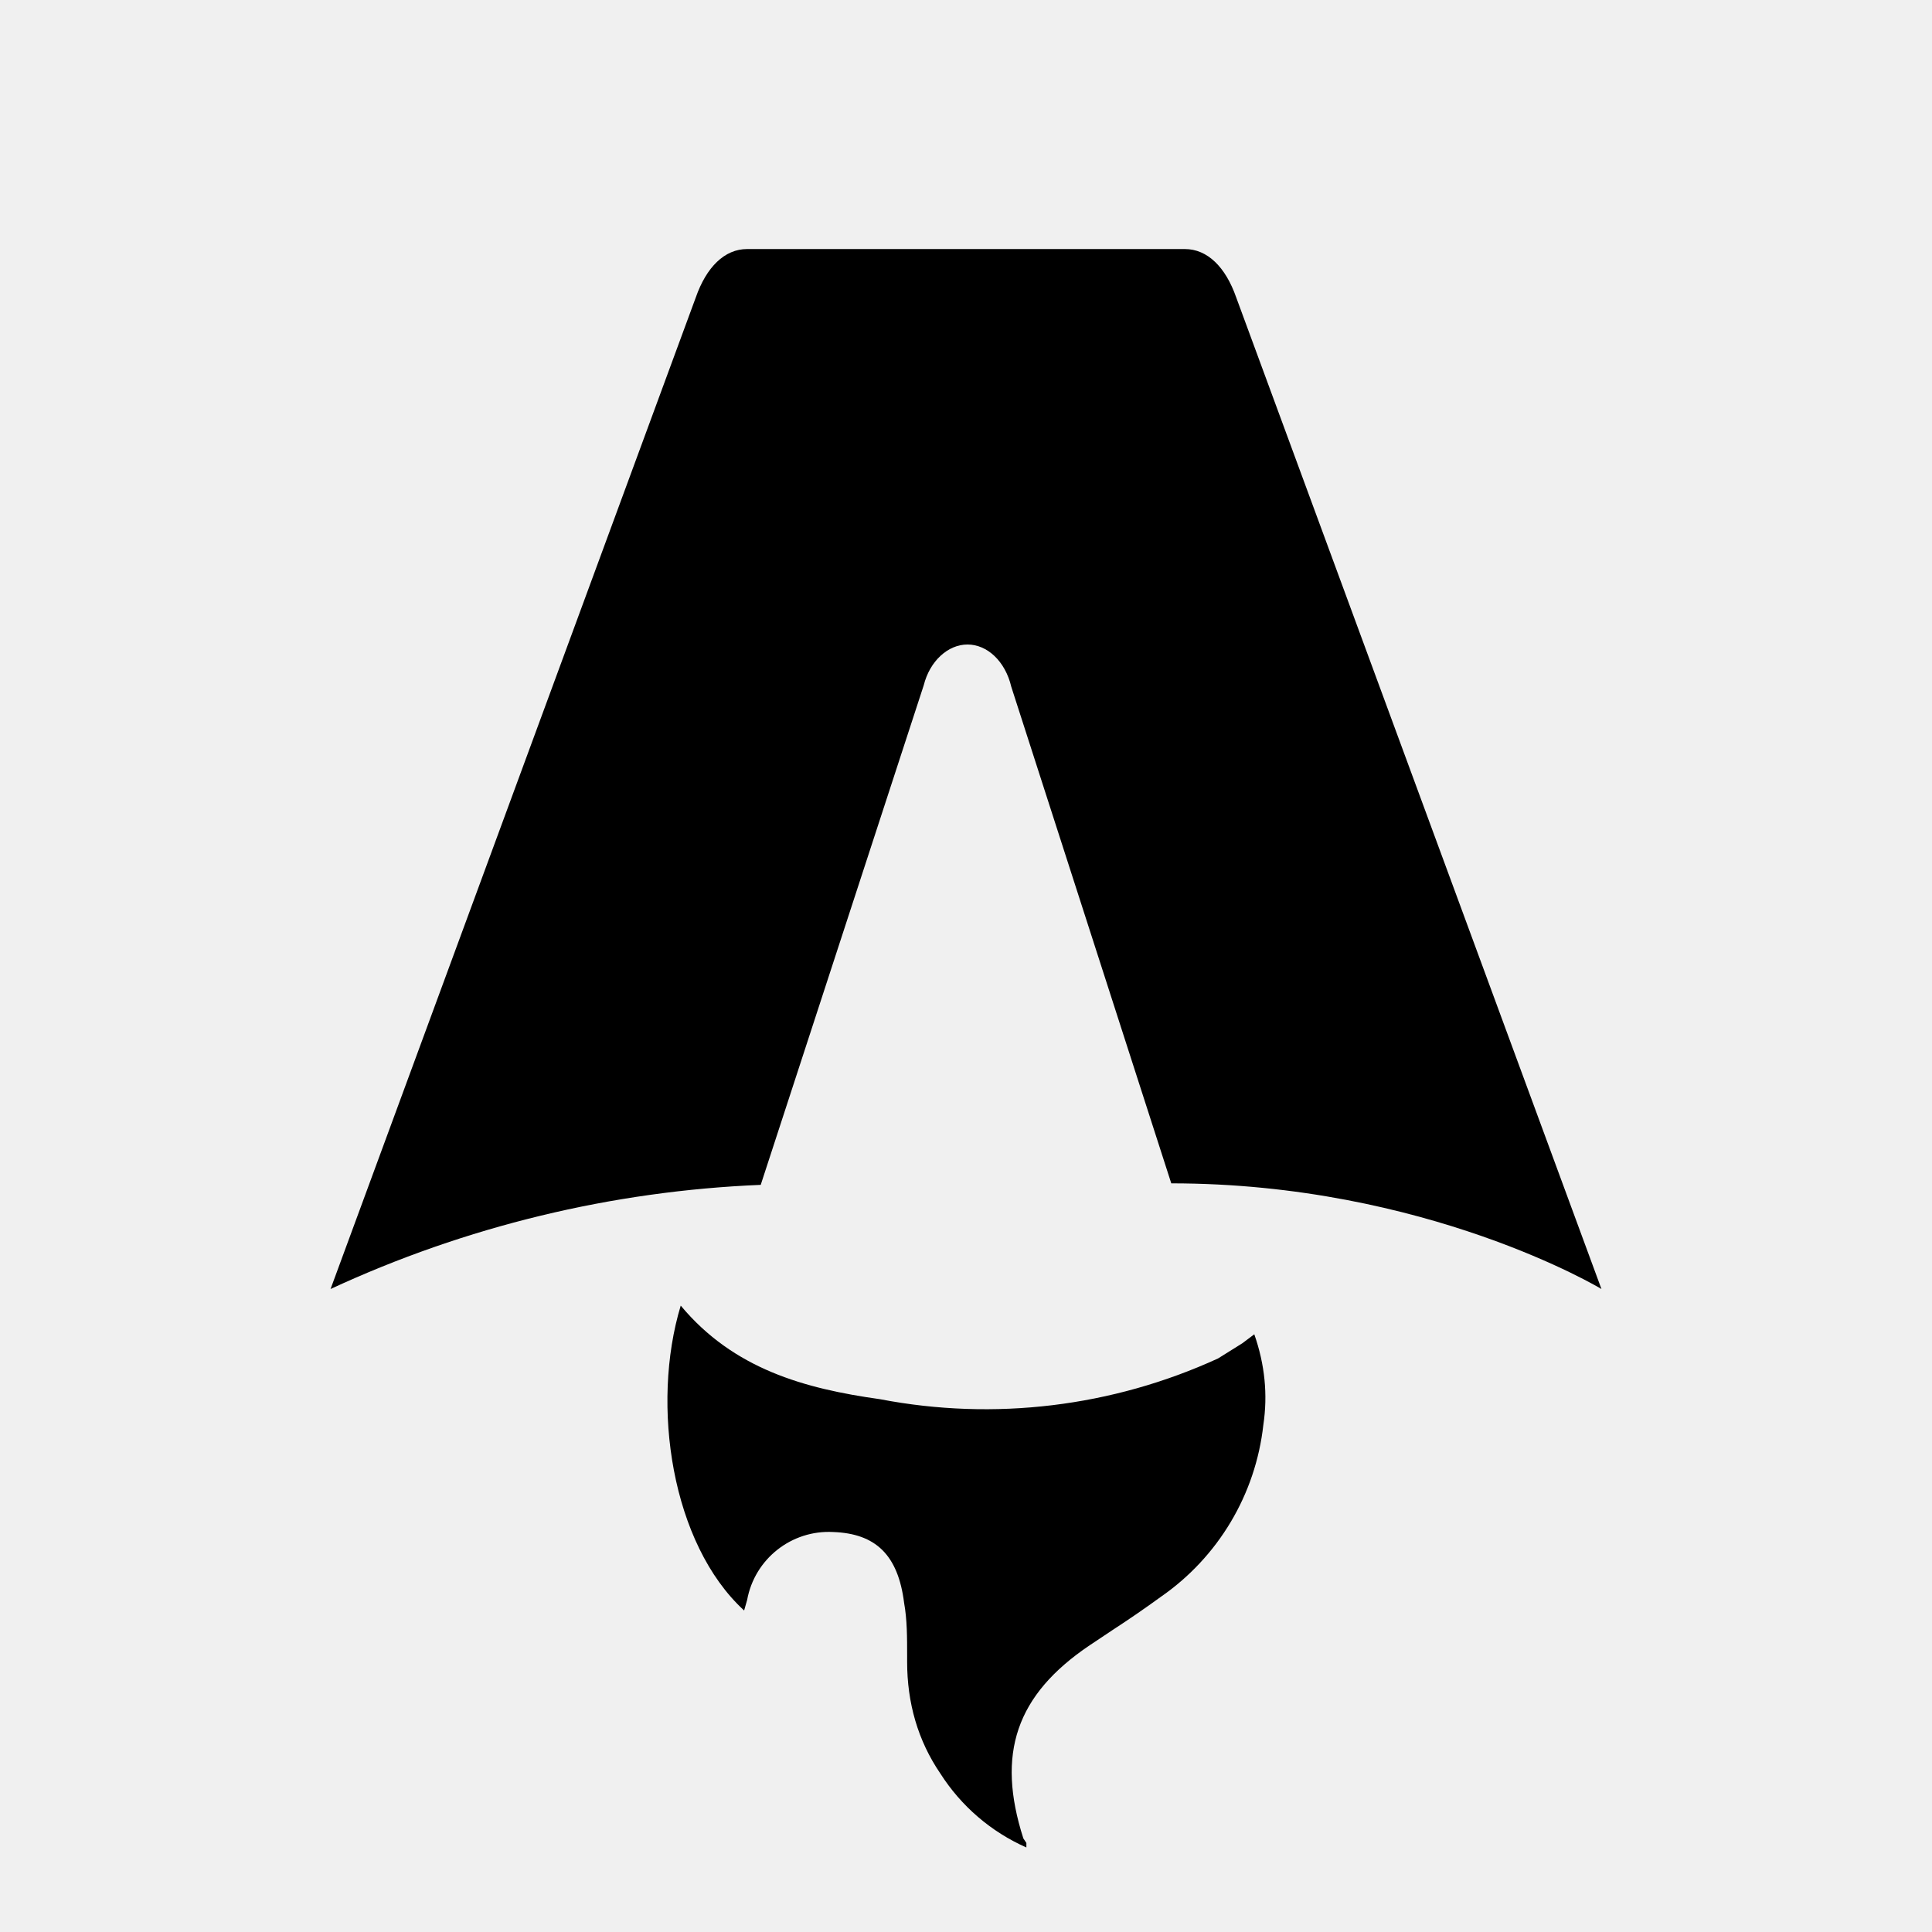
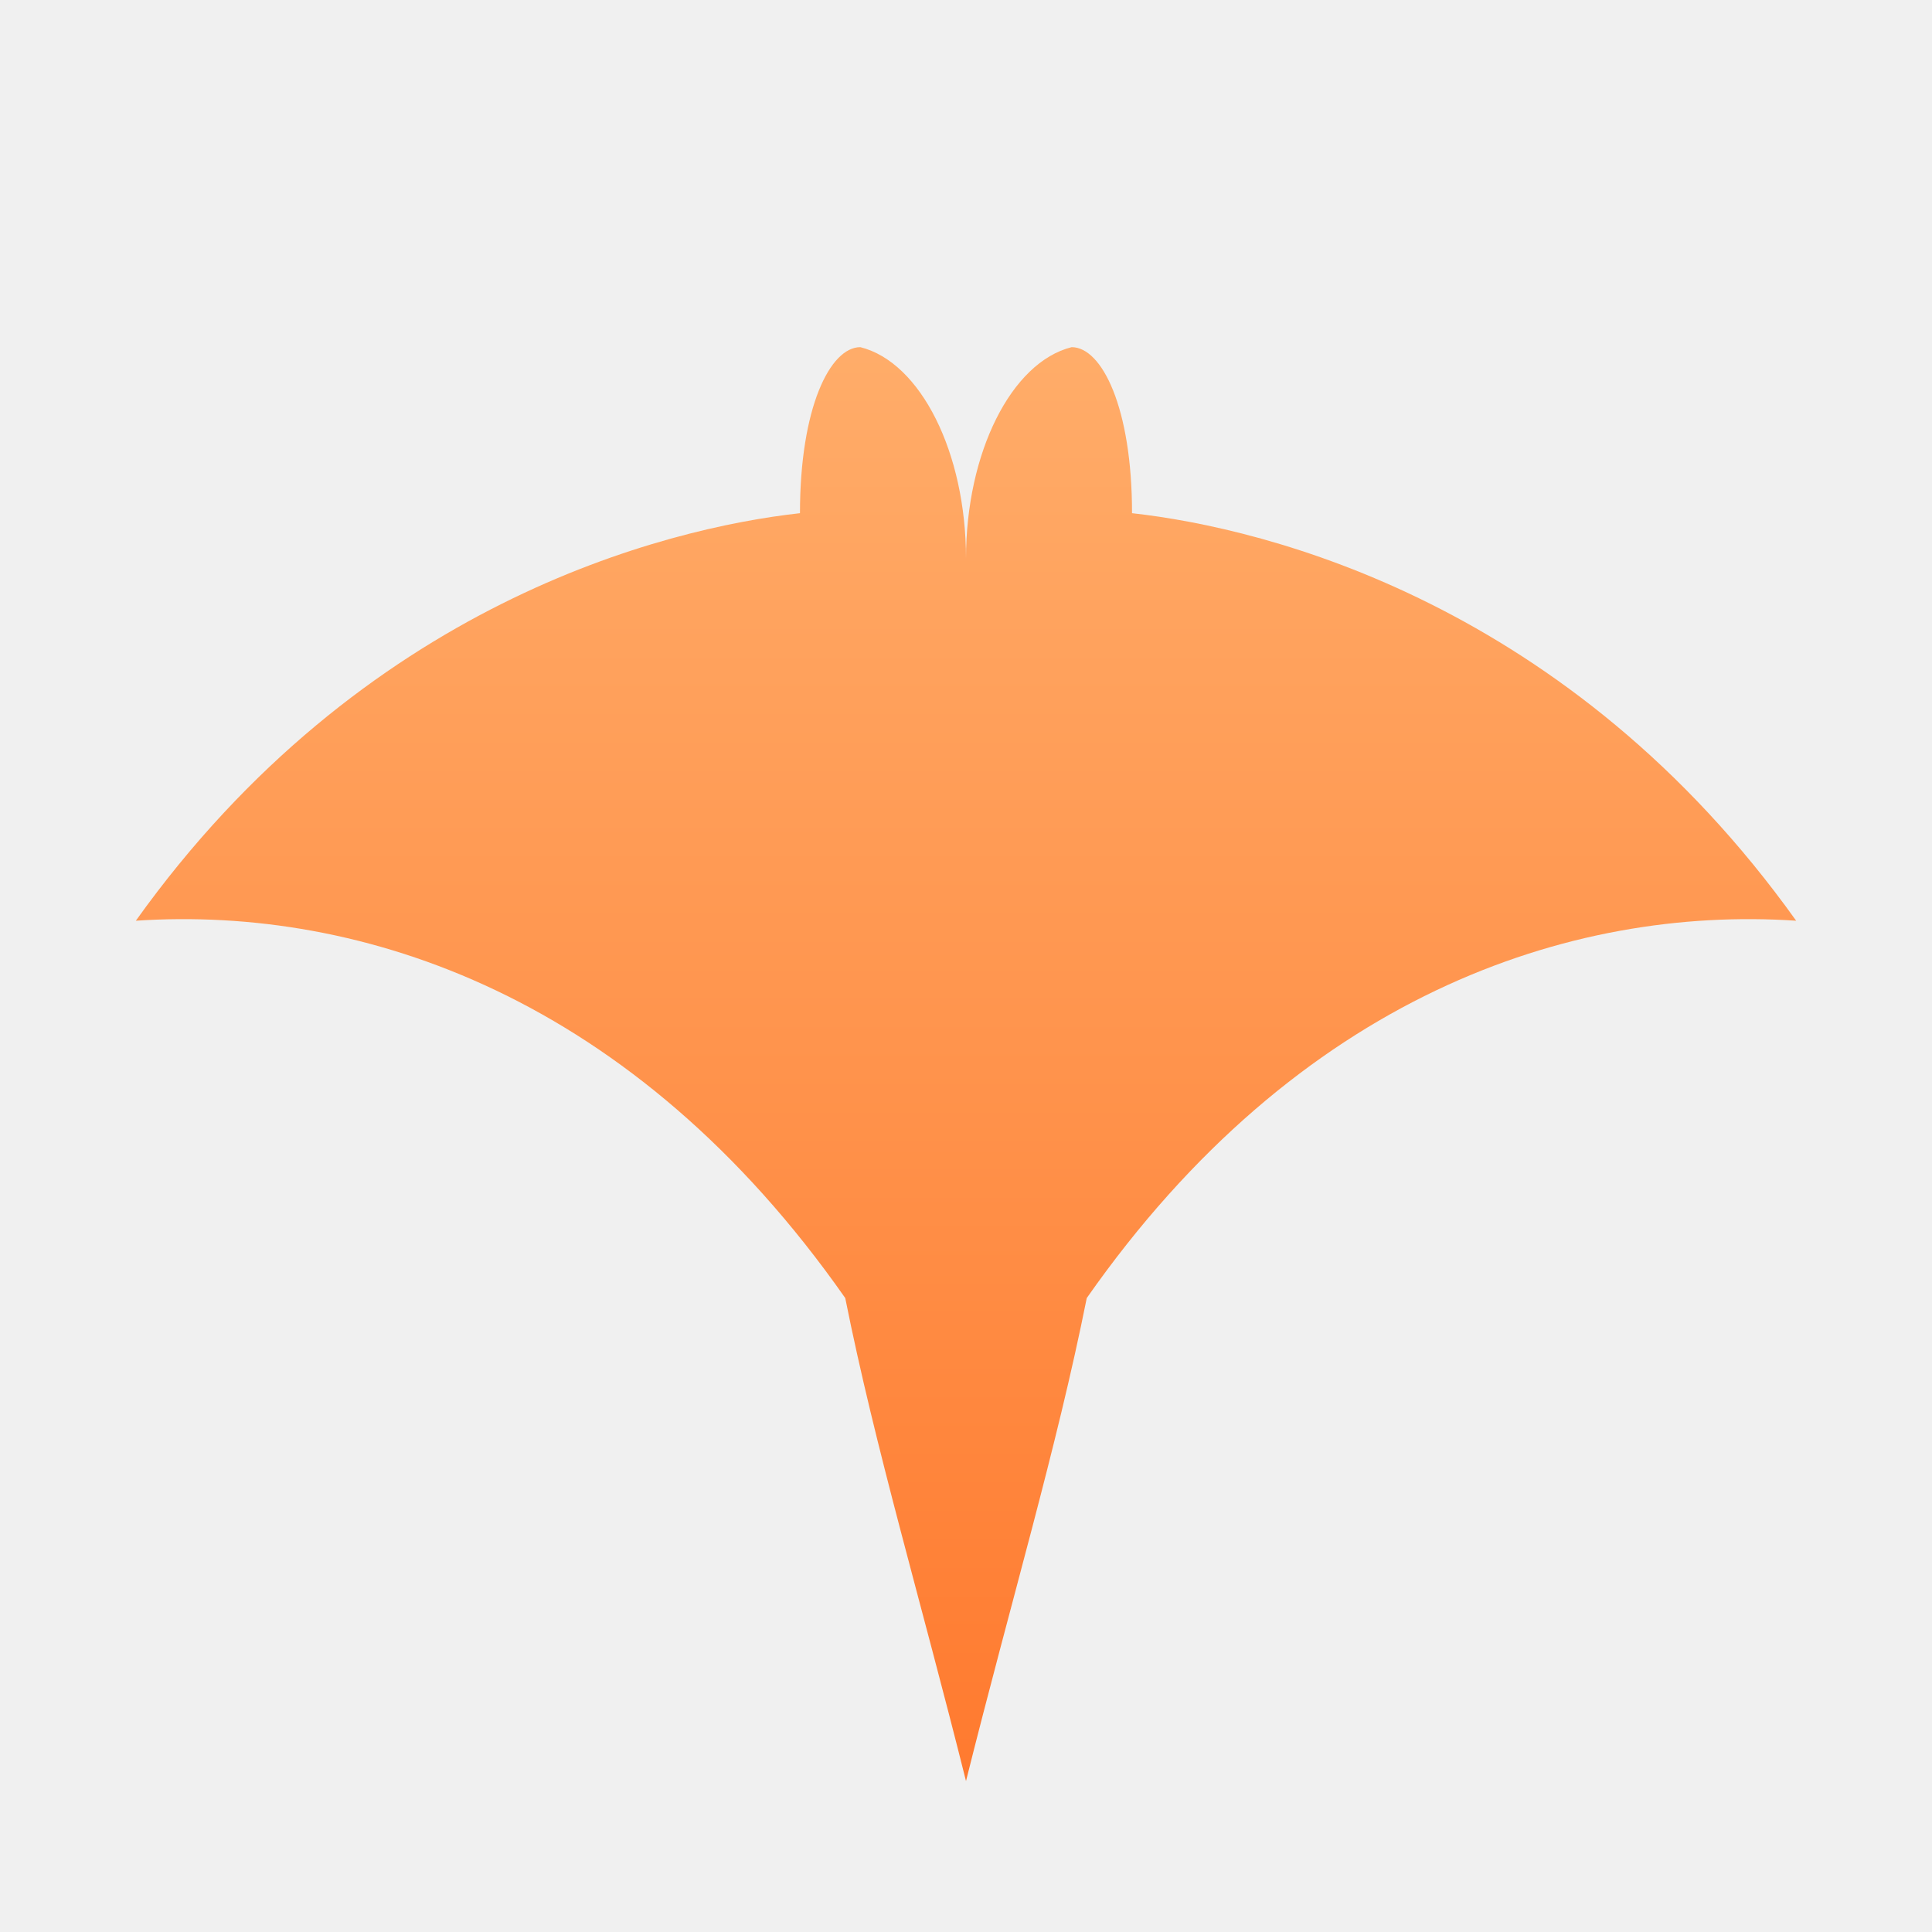
- <svg xmlns="http://www.w3.org/2000/svg" fill="none" viewBox="0 0 128 128">
-   <path d="M50.4 78.5a75.1 75.1 0 0 0-28.5 6.9l24.2-65.7c.7-2 1.9-3.2 3.4-3.2h29c1.5 0 2.7 1.2 3.4 3.2l24.2 65.7s-11.6-7-28.5-7L67 45.5c-.4-1.7-1.6-2.8-2.9-2.8-1.3 0-2.5 1.1-2.9 2.7L50.4 78.5Zm-1.1 28.2Zm-4.2-20.2c-2 6.6-.6 15.8 4.2 20.2a17.5 17.5 0 0 1 .2-.7 5.5 5.5 0 0 1 5.7-4.5c2.8.1 4.3 1.5 4.7 4.7.2 1.1.2 2.3.2 3.5v.4c0 2.7.7 5.2 2.2 7.4a13 13 0 0 0 5.7 4.9v-.3l-.2-.3c-1.8-5.6-.5-9.5 4.4-12.8l1.5-1a73 73 0 0 0 3.2-2.2 16 16 0 0 0 6.8-11.4c.3-2 .1-4-.6-6l-.8.6-1.6 1a37 37 0 0 1-22.4 2.7c-5-.7-9.7-2-13.2-6.2Z" />
-   <style>
-         path { fill: #000; }
-         @media (prefers-color-scheme: dark) {
-             path { fill: #FFF; }
-         }
-     </style>
+ <svg xmlns="http://www.w3.org/2000/svg" viewBox="0 0 128 128" fill="none">
+   <defs>
+     <linearGradient id="manta" x1="64" y1="20" x2="64" y2="118" gradientUnits="userSpaceOnUse">
+       <stop offset="0" stop-color="#ffae6b" />
+       <stop offset="1" stop-color="#ff7a2f" />
+     </linearGradient>
+   </defs>
+   <path fill="url(#manta)" d="M64 37     C64 30 67 24 71 23     C73 23 75 27 75 34     C84 35 104 40 119 61     C104 60 86 66 72 86     C70 96 67 106 64 118     C61 106 58 96 56 86     C42 66 24 60 9 61     C24 40 44 35 53 34     C53 27 55 23 57 23     C61 24 64 30 64 37     Z" />
</svg>
